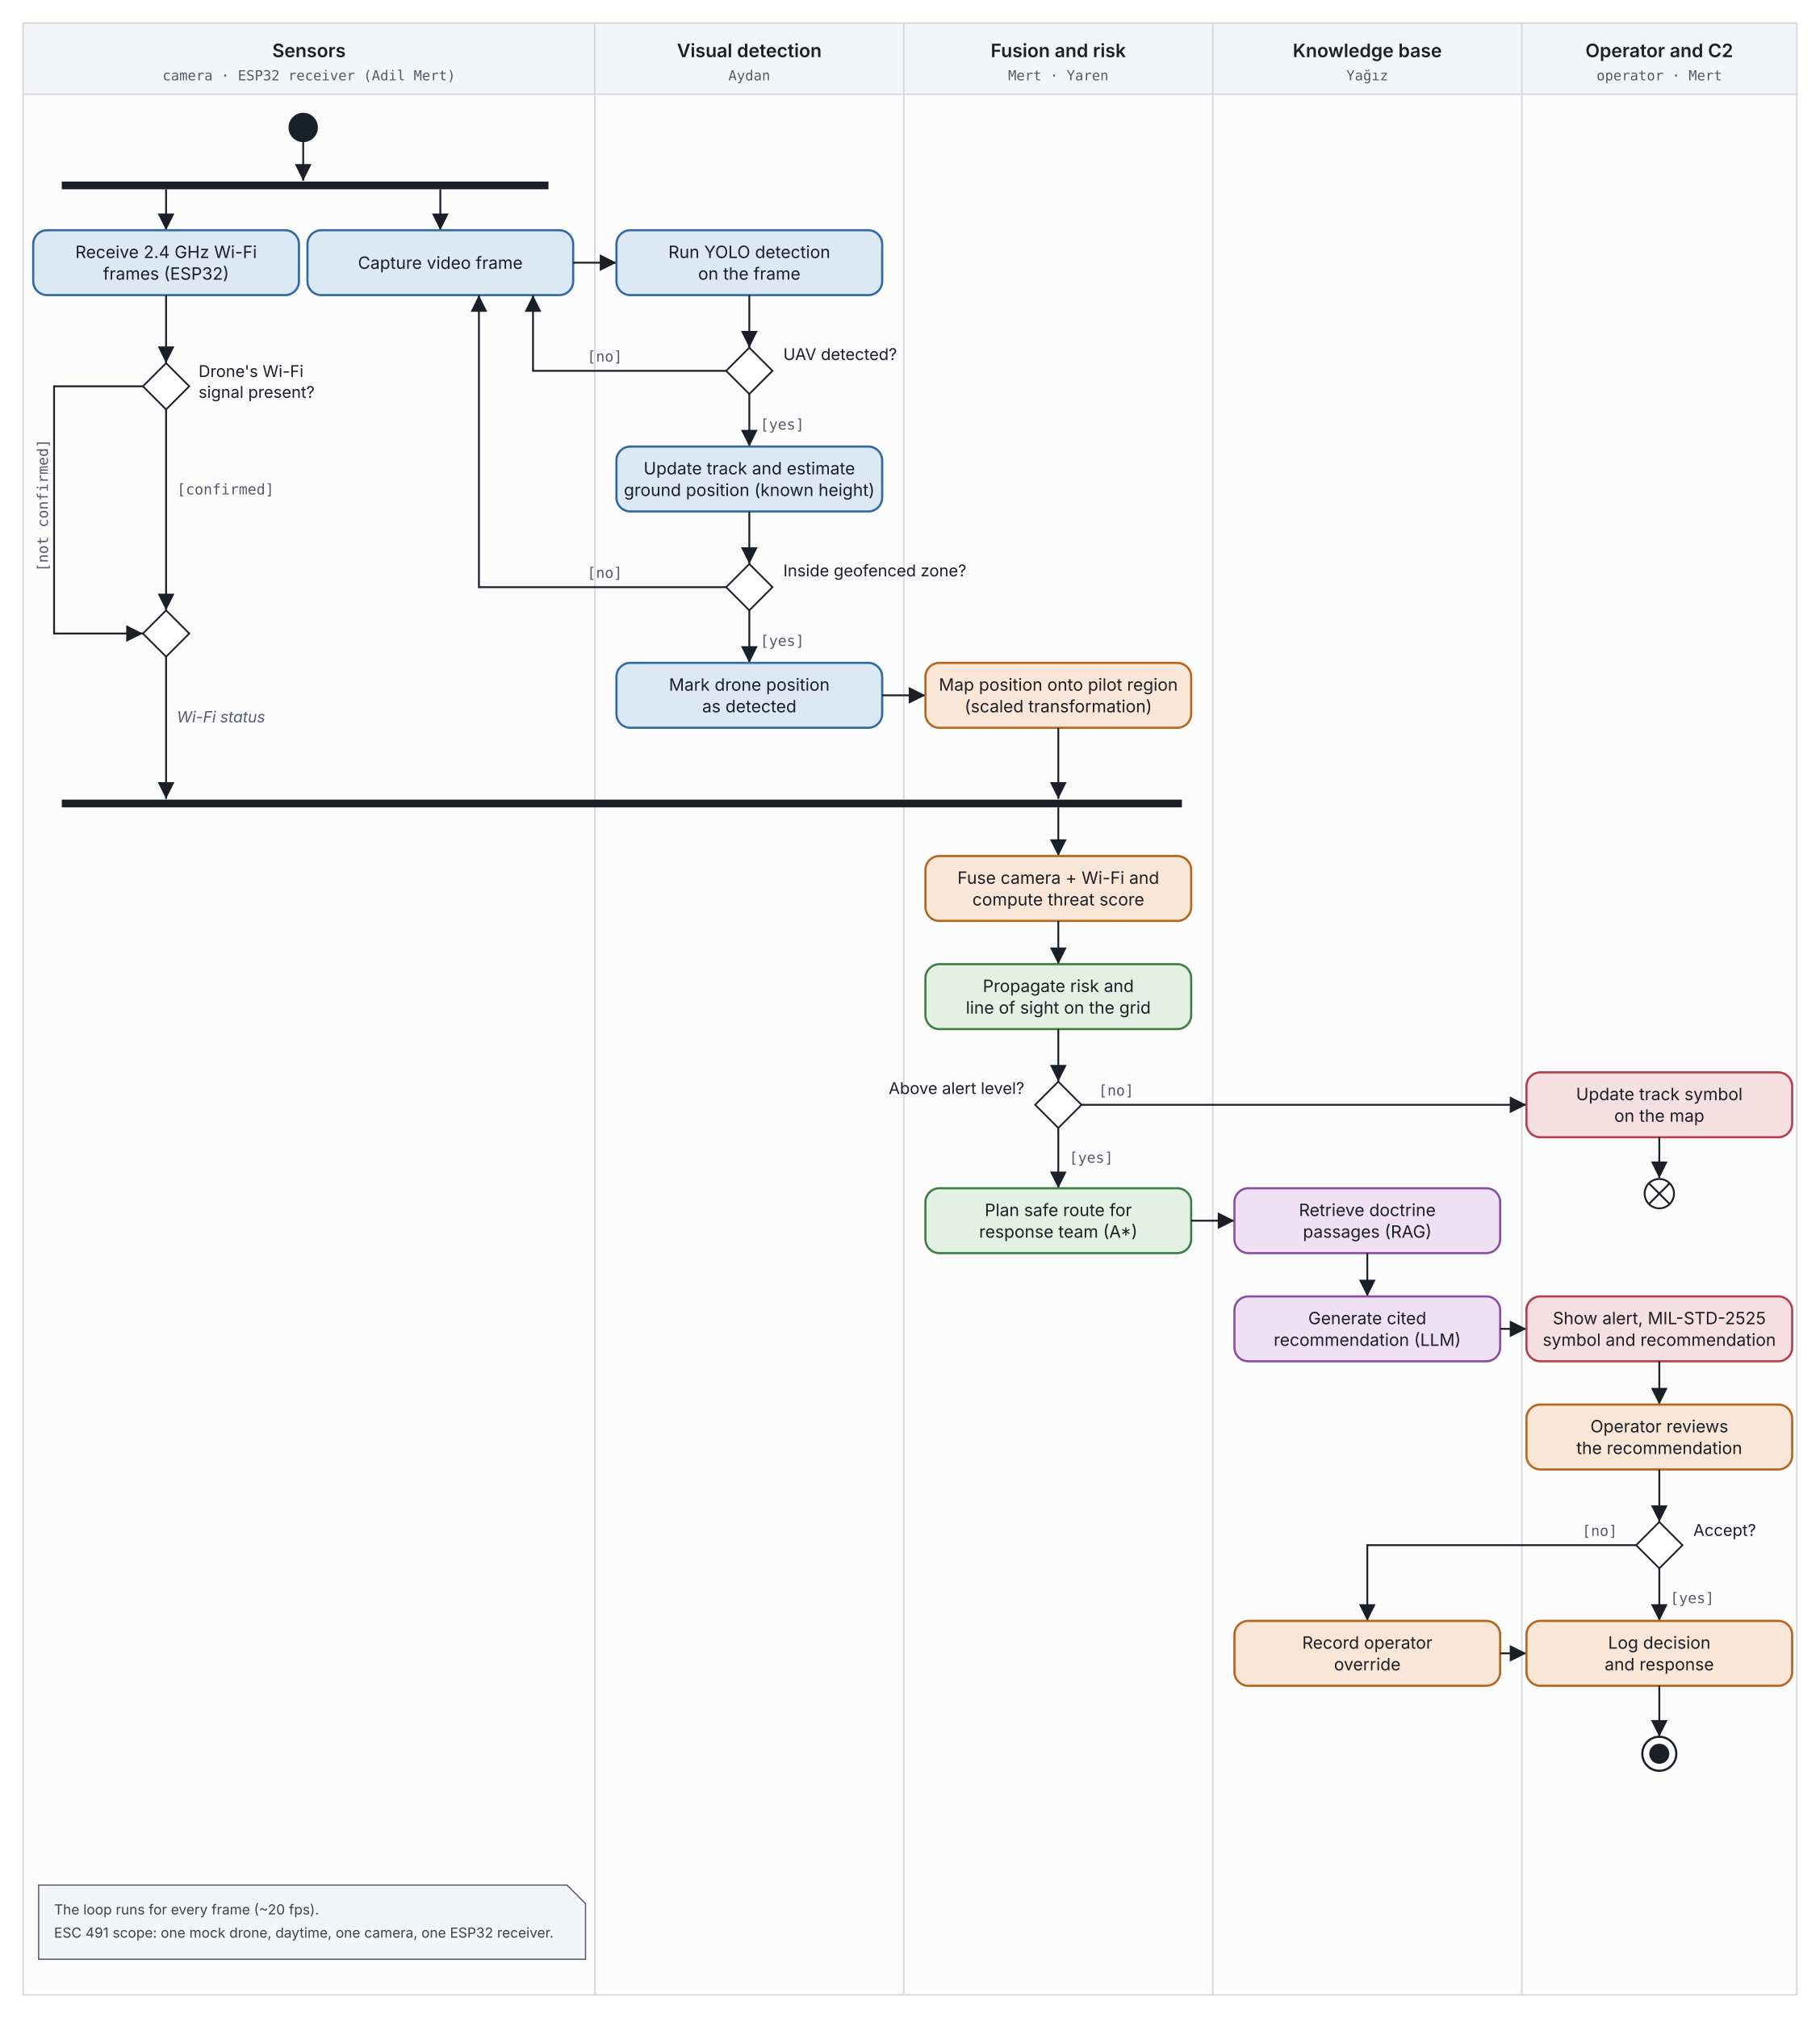
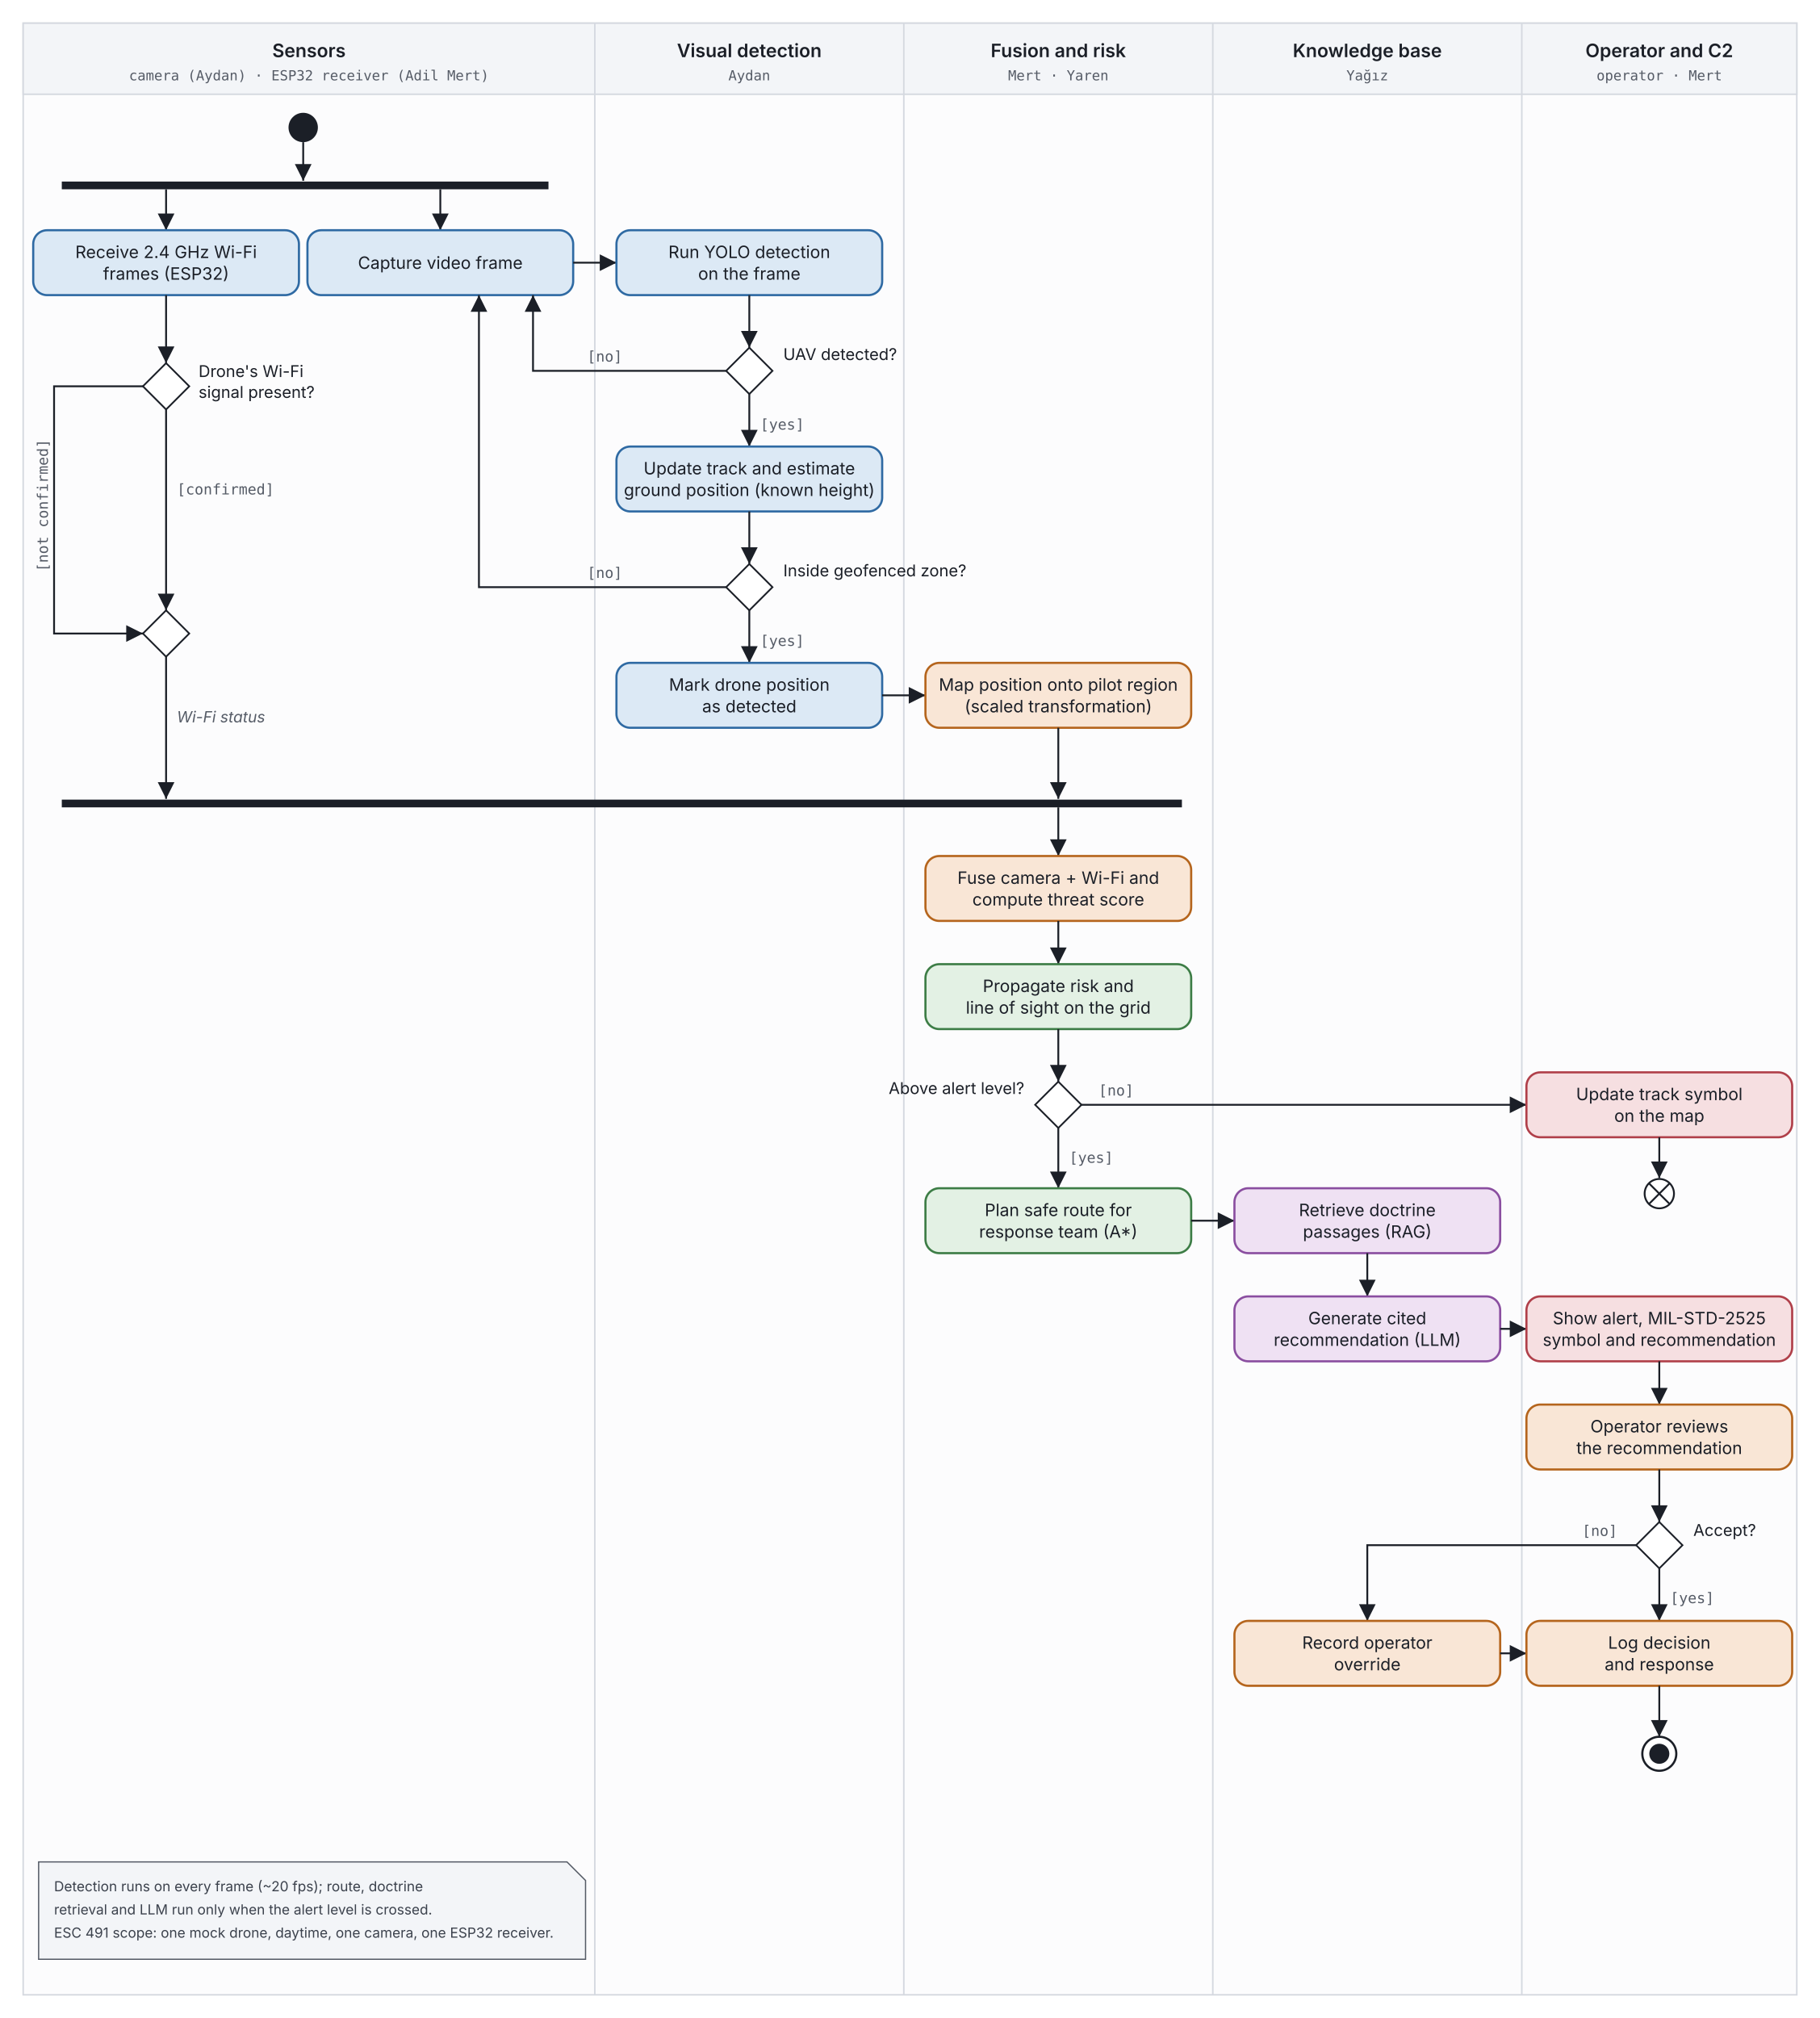
<svg xmlns="http://www.w3.org/2000/svg" width="2356" height="2612" viewBox="0 0 2356 2612">
  <defs>
    <marker id="a" viewBox="0 0 10 10" refX="10" refY="5" markerWidth="9" markerHeight="9" orient="auto-start-reverse">
      <path d="M0,0 L10,5 L0,10 z" fill="#1b1f27" />
    </marker>
  </defs>
  <rect width="2356" height="2612" fill="#ffffff" />
  <rect x="30" y="30" width="2296" height="2552" fill="#fcfcfd" stroke="#d5d9e0" stroke-width="2" />
  <rect x="30" y="30" width="2296" height="92" fill="#f3f5f8" stroke="#d5d9e0" stroke-width="2" />
  <text x="400.0" y="74" text-anchor="middle" font-family="Inter, DejaVu Sans, sans-serif" font-size="24" font-weight="600" fill="#1b1f27">Sensors</text>
-   <text x="400.0" y="104" text-anchor="middle" font-family="DejaVu Sans Mono, monospace" font-size="18" fill="#555b66">camera · ESP32 receiver (Adil Mert)</text>
+   <text x="400.0" y="104" text-anchor="middle" font-family="DejaVu Sans Mono, monospace" font-size="18" fill="#555b66">camera (Aydan) · ESP32 receiver (Adil Mert)</text>
  <line x1="770" y1="30" x2="770" y2="2582" stroke="#d5d9e0" stroke-width="2" />
  <text x="970.0" y="74" text-anchor="middle" font-family="Inter, DejaVu Sans, sans-serif" font-size="24" font-weight="600" fill="#1b1f27">Visual detection</text>
  <text x="970.0" y="104" text-anchor="middle" font-family="DejaVu Sans Mono, monospace" font-size="18" fill="#555b66">Aydan</text>
  <line x1="1170" y1="30" x2="1170" y2="2582" stroke="#d5d9e0" stroke-width="2" />
  <text x="1370.0" y="74" text-anchor="middle" font-family="Inter, DejaVu Sans, sans-serif" font-size="24" font-weight="600" fill="#1b1f27">Fusion and risk</text>
  <text x="1370.0" y="104" text-anchor="middle" font-family="DejaVu Sans Mono, monospace" font-size="18" fill="#555b66">Mert · Yaren</text>
  <line x1="1570" y1="30" x2="1570" y2="2582" stroke="#d5d9e0" stroke-width="2" />
  <text x="1770.0" y="74" text-anchor="middle" font-family="Inter, DejaVu Sans, sans-serif" font-size="24" font-weight="600" fill="#1b1f27">Knowledge base</text>
  <text x="1770.0" y="104" text-anchor="middle" font-family="DejaVu Sans Mono, monospace" font-size="18" fill="#555b66">Yağız</text>
  <line x1="1970" y1="30" x2="1970" y2="2582" stroke="#d5d9e0" stroke-width="2" />
  <text x="2148.0" y="74" text-anchor="middle" font-family="Inter, DejaVu Sans, sans-serif" font-size="24" font-weight="600" fill="#1b1f27">Operator and C2</text>
  <text x="2148.0" y="104" text-anchor="middle" font-family="DejaVu Sans Mono, monospace" font-size="18" fill="#555b66">operator · Mert</text>
  <circle cx="392.5" cy="165" r="19" fill="#1b1f27" />
  <path d="M392.5,184 L392.5,234" fill="none" stroke="#1b1f27" stroke-width="2.4" marker-end="url(#a)" />
  <rect x="80" y="235" width="630" height="10" fill="#1b1f27" />
  <path d="M570,245 L570,298.0" fill="none" stroke="#1b1f27" stroke-width="2.4" marker-end="url(#a)" />
  <path d="M215,245 L215,298.0" fill="none" stroke="#1b1f27" stroke-width="2.4" marker-end="url(#a)" />
  <rect x="398.0" y="298.0" width="344" height="84" rx="18" fill="#dce9f5" stroke="#2f6aa3" stroke-width="2.8" />
  <text x="570" y="348.0" text-anchor="middle" font-family="Inter, DejaVu Sans, sans-serif" font-size="22" fill="#1b1f27">Capture video frame</text>
  <path d="M742.0,340 L798.0,340" fill="none" stroke="#1b1f27" stroke-width="2.4" marker-end="url(#a)" />
  <rect x="798.0" y="298.0" width="344" height="84" rx="18" fill="#dce9f5" stroke="#2f6aa3" stroke-width="2.8" />
  <text x="970" y="334.0" text-anchor="middle" font-family="Inter, DejaVu Sans, sans-serif" font-size="22" fill="#1b1f27">Run YOLO detection</text>
  <text x="970" y="362.0" text-anchor="middle" font-family="Inter, DejaVu Sans, sans-serif" font-size="22" fill="#1b1f27">on the frame</text>
  <path d="M970,382.0 L970,450" fill="none" stroke="#1b1f27" stroke-width="2.4" marker-end="url(#a)" />
  <polygon points="970,450 1000,480 970,510 940,480" fill="#ffffff" stroke="#1b1f27" stroke-width="2.2" />
  <text x="1014" y="466" text-anchor="start" font-family="Inter, DejaVu Sans, sans-serif" font-size="21" fill="#1b1f27">UAV detected?</text>
  <path d="M940,480 L690,480 L690,382.0" fill="none" stroke="#1b1f27" stroke-width="2.4" marker-end="url(#a)" />
  <text x="760" y="468" font-family="DejaVu Sans Mono, monospace" font-size="19" fill="#555b66">[no]</text>
  <path d="M970,510 L970,578.0" fill="none" stroke="#1b1f27" stroke-width="2.4" marker-end="url(#a)" />
  <text x="984" y="556" font-family="DejaVu Sans Mono, monospace" font-size="19" fill="#555b66">[yes]</text>
  <rect x="798.0" y="578.0" width="344" height="84" rx="18" fill="#dce9f5" stroke="#2f6aa3" stroke-width="2.8" />
  <text x="970" y="614.0" text-anchor="middle" font-family="Inter, DejaVu Sans, sans-serif" font-size="22" fill="#1b1f27">Update track and estimate</text>
  <text x="970" y="642.0" text-anchor="middle" font-family="Inter, DejaVu Sans, sans-serif" font-size="22" fill="#1b1f27">ground position (known height)</text>
  <path d="M970,662.0 L970,730" fill="none" stroke="#1b1f27" stroke-width="2.4" marker-end="url(#a)" />
  <polygon points="970,730 1000,760 970,790 940,760" fill="#ffffff" stroke="#1b1f27" stroke-width="2.2" />
  <text x="1014" y="746" text-anchor="start" font-family="Inter, DejaVu Sans, sans-serif" font-size="21" fill="#1b1f27">Inside geofenced zone?</text>
  <path d="M940,760 L620,760 L620,382.0" fill="none" stroke="#1b1f27" stroke-width="2.4" marker-end="url(#a)" />
  <text x="760" y="748" font-family="DejaVu Sans Mono, monospace" font-size="19" fill="#555b66">[no]</text>
  <path d="M970,790 L970,858.0" fill="none" stroke="#1b1f27" stroke-width="2.4" marker-end="url(#a)" />
  <text x="984" y="836" font-family="DejaVu Sans Mono, monospace" font-size="19" fill="#555b66">[yes]</text>
  <rect x="798.0" y="858.0" width="344" height="84" rx="18" fill="#dce9f5" stroke="#2f6aa3" stroke-width="2.8" />
  <text x="970" y="894.0" text-anchor="middle" font-family="Inter, DejaVu Sans, sans-serif" font-size="22" fill="#1b1f27">Mark drone position</text>
  <text x="970" y="922.0" text-anchor="middle" font-family="Inter, DejaVu Sans, sans-serif" font-size="22" fill="#1b1f27">as detected</text>
  <path d="M1142.0,900 L1198.0,900" fill="none" stroke="#1b1f27" stroke-width="2.4" marker-end="url(#a)" />
  <rect x="1198.0" y="858.0" width="344" height="84" rx="18" fill="#f9e6d6" stroke="#b5651d" stroke-width="2.8" />
  <text x="1370" y="894.0" text-anchor="middle" font-family="Inter, DejaVu Sans, sans-serif" font-size="22" fill="#1b1f27">Map position onto pilot region</text>
  <text x="1370" y="922.0" text-anchor="middle" font-family="Inter, DejaVu Sans, sans-serif" font-size="22" fill="#1b1f27">(scaled transformation)</text>
  <rect x="43.0" y="298.0" width="344" height="84" rx="18" fill="#dce9f5" stroke="#2f6aa3" stroke-width="2.8" />
  <text x="215" y="334.0" text-anchor="middle" font-family="Inter, DejaVu Sans, sans-serif" font-size="22" fill="#1b1f27">Receive 2.4 GHz Wi-Fi</text>
  <text x="215" y="362.0" text-anchor="middle" font-family="Inter, DejaVu Sans, sans-serif" font-size="22" fill="#1b1f27">frames (ESP32)</text>
  <path d="M215,382.0 L215,470" fill="none" stroke="#1b1f27" stroke-width="2.4" marker-end="url(#a)" />
  <polygon points="215,470 245,500 215,530 185,500" fill="#ffffff" stroke="#1b1f27" stroke-width="2.2" />
  <text x="257" y="488" text-anchor="start" font-family="Inter, DejaVu Sans, sans-serif" font-size="21" fill="#1b1f27">Drone's Wi-Fi</text>
  <text x="257" y="515" text-anchor="start" font-family="Inter, DejaVu Sans, sans-serif" font-size="21" fill="#1b1f27">signal present?</text>
  <path d="M215,530 L215,790" fill="none" stroke="#1b1f27" stroke-width="2.4" marker-end="url(#a)" />
  <text x="229" y="640" font-family="DejaVu Sans Mono, monospace" font-size="19" fill="#555b66">[confirmed]</text>
  <path d="M185,500 L70,500 L70,820 L185,820" fill="none" stroke="#1b1f27" stroke-width="2.4" marker-end="url(#a)" />
  <text x="62" y="740" transform="rotate(-90 62 740)" font-family="DejaVu Sans Mono, monospace" font-size="19" fill="#555b66">[not confirmed]</text>
  <polygon points="215,790 245,820 215,850 185,820" fill="#ffffff" stroke="#1b1f27" stroke-width="2.2" />
  <path d="M215,850 L215,1034" fill="none" stroke="#1b1f27" stroke-width="2.4" marker-end="url(#a)" />
  <text x="229" y="935" font-family="Inter, DejaVu Sans, sans-serif" font-size="20" font-style="italic" fill="#555b66">Wi-Fi status</text>
  <rect x="80" y="1035" width="1450" height="10" fill="#1b1f27" />
  <path d="M1370,942.0 L1370,1034" fill="none" stroke="#1b1f27" stroke-width="2.4" marker-end="url(#a)" />
  <path d="M1370,1045 L1370,1108.0" fill="none" stroke="#1b1f27" stroke-width="2.4" marker-end="url(#a)" />
  <rect x="1198.0" y="1108.0" width="344" height="84" rx="18" fill="#f9e6d6" stroke="#b5651d" stroke-width="2.8" />
  <text x="1370" y="1144.0" text-anchor="middle" font-family="Inter, DejaVu Sans, sans-serif" font-size="22" fill="#1b1f27">Fuse camera + Wi-Fi and</text>
  <text x="1370" y="1172.0" text-anchor="middle" font-family="Inter, DejaVu Sans, sans-serif" font-size="22" fill="#1b1f27">compute threat score</text>
  <path d="M1370,1192.0 L1370,1248.0" fill="none" stroke="#1b1f27" stroke-width="2.4" marker-end="url(#a)" />
  <rect x="1198.0" y="1248.0" width="344" height="84" rx="18" fill="#e3f1e4" stroke="#3d7d46" stroke-width="2.8" />
  <text x="1370" y="1284.0" text-anchor="middle" font-family="Inter, DejaVu Sans, sans-serif" font-size="22" fill="#1b1f27">Propagate risk and</text>
  <text x="1370" y="1312.0" text-anchor="middle" font-family="Inter, DejaVu Sans, sans-serif" font-size="22" fill="#1b1f27">line of sight on the grid</text>
  <path d="M1370,1332.0 L1370,1400" fill="none" stroke="#1b1f27" stroke-width="2.4" marker-end="url(#a)" />
  <polygon points="1370,1400 1400,1430 1370,1460 1340,1430" fill="#ffffff" stroke="#1b1f27" stroke-width="2.2" />
  <text x="1326" y="1416" text-anchor="end" font-family="Inter, DejaVu Sans, sans-serif" font-size="21" fill="#1b1f27">Above alert level?</text>
  <path d="M1400,1430 L1976.0,1430" fill="none" stroke="#1b1f27" stroke-width="2.4" marker-end="url(#a)" />
  <text x="1422" y="1418" font-family="DejaVu Sans Mono, monospace" font-size="19" fill="#555b66">[no]</text>
  <rect x="1976.0" y="1388.0" width="344" height="84" rx="18" fill="#f6dfe1" stroke="#b0404a" stroke-width="2.8" />
  <text x="2148" y="1424.0" text-anchor="middle" font-family="Inter, DejaVu Sans, sans-serif" font-size="22" fill="#1b1f27">Update track symbol</text>
  <text x="2148" y="1452.0" text-anchor="middle" font-family="Inter, DejaVu Sans, sans-serif" font-size="22" fill="#1b1f27">on the map</text>
  <path d="M2148,1472.0 L2148,1525" fill="none" stroke="#1b1f27" stroke-width="2.4" marker-end="url(#a)" />
  <circle cx="2148" cy="1545" r="19" fill="#ffffff" stroke="#1b1f27" stroke-width="2.4" />
  <path d="M2135,1532 L2161,1558 M2135,1558 L2161,1532" stroke="#1b1f27" stroke-width="2.4" />
  <path d="M1370,1460 L1370,1538.0" fill="none" stroke="#1b1f27" stroke-width="2.4" marker-end="url(#a)" />
  <text x="1384" y="1505" font-family="DejaVu Sans Mono, monospace" font-size="19" fill="#555b66">[yes]</text>
  <rect x="1198.0" y="1538.0" width="344" height="84" rx="18" fill="#e3f1e4" stroke="#3d7d46" stroke-width="2.8" />
  <text x="1370" y="1574.0" text-anchor="middle" font-family="Inter, DejaVu Sans, sans-serif" font-size="22" fill="#1b1f27">Plan safe route for</text>
  <text x="1370" y="1602.0" text-anchor="middle" font-family="Inter, DejaVu Sans, sans-serif" font-size="22" fill="#1b1f27">response team (A*)</text>
  <path d="M1542.0,1580 L1598.0,1580" fill="none" stroke="#1b1f27" stroke-width="2.4" marker-end="url(#a)" />
  <rect x="1598.0" y="1538.0" width="344" height="84" rx="18" fill="#efe1f3" stroke="#8a4ea0" stroke-width="2.8" />
  <text x="1770" y="1574.0" text-anchor="middle" font-family="Inter, DejaVu Sans, sans-serif" font-size="22" fill="#1b1f27">Retrieve doctrine</text>
  <text x="1770" y="1602.0" text-anchor="middle" font-family="Inter, DejaVu Sans, sans-serif" font-size="22" fill="#1b1f27">passages (RAG)</text>
  <path d="M1770,1622.0 L1770,1678.0" fill="none" stroke="#1b1f27" stroke-width="2.4" marker-end="url(#a)" />
  <rect x="1598.0" y="1678.0" width="344" height="84" rx="18" fill="#efe1f3" stroke="#8a4ea0" stroke-width="2.8" />
  <text x="1770" y="1714.0" text-anchor="middle" font-family="Inter, DejaVu Sans, sans-serif" font-size="22" fill="#1b1f27">Generate cited</text>
  <text x="1770" y="1742.0" text-anchor="middle" font-family="Inter, DejaVu Sans, sans-serif" font-size="22" fill="#1b1f27">recommendation (LLM)</text>
  <path d="M1942.0,1720 L1976.0,1720" fill="none" stroke="#1b1f27" stroke-width="2.4" marker-end="url(#a)" />
  <rect x="1976.0" y="1678.0" width="344" height="84" rx="18" fill="#f6dfe1" stroke="#b0404a" stroke-width="2.8" />
  <text x="2148" y="1714.0" text-anchor="middle" font-family="Inter, DejaVu Sans, sans-serif" font-size="22" fill="#1b1f27">Show alert, MIL-STD-2525</text>
  <text x="2148" y="1742.0" text-anchor="middle" font-family="Inter, DejaVu Sans, sans-serif" font-size="22" fill="#1b1f27">symbol and recommendation</text>
  <path d="M2148,1762.0 L2148,1818.0" fill="none" stroke="#1b1f27" stroke-width="2.4" marker-end="url(#a)" />
  <rect x="1976.0" y="1818.0" width="344" height="84" rx="18" fill="#f9e6d6" stroke="#b5651d" stroke-width="2.8" />
  <text x="2148" y="1854.0" text-anchor="middle" font-family="Inter, DejaVu Sans, sans-serif" font-size="22" fill="#1b1f27">Operator reviews</text>
  <text x="2148" y="1882.0" text-anchor="middle" font-family="Inter, DejaVu Sans, sans-serif" font-size="22" fill="#1b1f27">the recommendation</text>
  <path d="M2148,1902.0 L2148,1970" fill="none" stroke="#1b1f27" stroke-width="2.4" marker-end="url(#a)" />
  <polygon points="2148,1970 2178,2000 2148,2030 2118,2000" fill="#ffffff" stroke="#1b1f27" stroke-width="2.2" />
  <text x="2192" y="1988" text-anchor="start" font-family="Inter, DejaVu Sans, sans-serif" font-size="21" fill="#1b1f27">Accept?</text>
  <path d="M2118,2000 L1770,2000 L1770,2098.0" fill="none" stroke="#1b1f27" stroke-width="2.4" marker-end="url(#a)" />
  <text x="2048" y="1988" font-family="DejaVu Sans Mono, monospace" font-size="19" fill="#555b66">[no]</text>
  <path d="M2148,2030 L2148,2098.0" fill="none" stroke="#1b1f27" stroke-width="2.4" marker-end="url(#a)" />
  <text x="2162" y="2075" font-family="DejaVu Sans Mono, monospace" font-size="19" fill="#555b66">[yes]</text>
  <rect x="1598.0" y="2098.0" width="344" height="84" rx="18" fill="#f9e6d6" stroke="#b5651d" stroke-width="2.8" />
  <text x="1770" y="2134.0" text-anchor="middle" font-family="Inter, DejaVu Sans, sans-serif" font-size="22" fill="#1b1f27">Record operator</text>
  <text x="1770" y="2162.0" text-anchor="middle" font-family="Inter, DejaVu Sans, sans-serif" font-size="22" fill="#1b1f27">override</text>
  <path d="M1942.0,2140 L1976.0,2140" fill="none" stroke="#1b1f27" stroke-width="2.4" marker-end="url(#a)" />
  <rect x="1976.0" y="2098.0" width="344" height="84" rx="18" fill="#f9e6d6" stroke="#b5651d" stroke-width="2.8" />
  <text x="2148" y="2134.0" text-anchor="middle" font-family="Inter, DejaVu Sans, sans-serif" font-size="22" fill="#1b1f27">Log decision</text>
  <text x="2148" y="2162.0" text-anchor="middle" font-family="Inter, DejaVu Sans, sans-serif" font-size="22" fill="#1b1f27">and response</text>
  <path d="M2148,2182.0 L2148,2248" fill="none" stroke="#1b1f27" stroke-width="2.4" marker-end="url(#a)" />
  <circle cx="2148" cy="2270" r="22" fill="#ffffff" stroke="#1b1f27" stroke-width="2.8" />
  <circle cx="2148" cy="2270" r="13" fill="#1b1f27" />
-   <path d="M50,2440 L734,2440 L758,2464 L758,2536 L50,2536 z" fill="#f3f5f8" stroke="#555b66" stroke-width="1.6" />
-   <text x="70" y="2478" font-family="Inter, DejaVu Sans, sans-serif" font-size="18" fill="#3b414c">The loop runs for every frame (~20 fps).</text>
+   <path d="M50,2410 L734,2410 L758,2434 L758,2536 L50,2536 z" fill="#f3f5f8" stroke="#555b66" stroke-width="1.6" />
+   <text x="70" y="2448" font-family="Inter, DejaVu Sans, sans-serif" font-size="18" fill="#3b414c">Detection runs on every frame (~20 fps); route, doctrine</text>
+   <text x="70" y="2478" font-family="Inter, DejaVu Sans, sans-serif" font-size="18" fill="#3b414c">retrieval and LLM run only when the alert level is crossed.</text>
  <text x="70" y="2508" font-family="Inter, DejaVu Sans, sans-serif" font-size="18" fill="#3b414c">ESC 491 scope: one mock drone, daytime, one camera, one ESP32 receiver.</text>
</svg>
